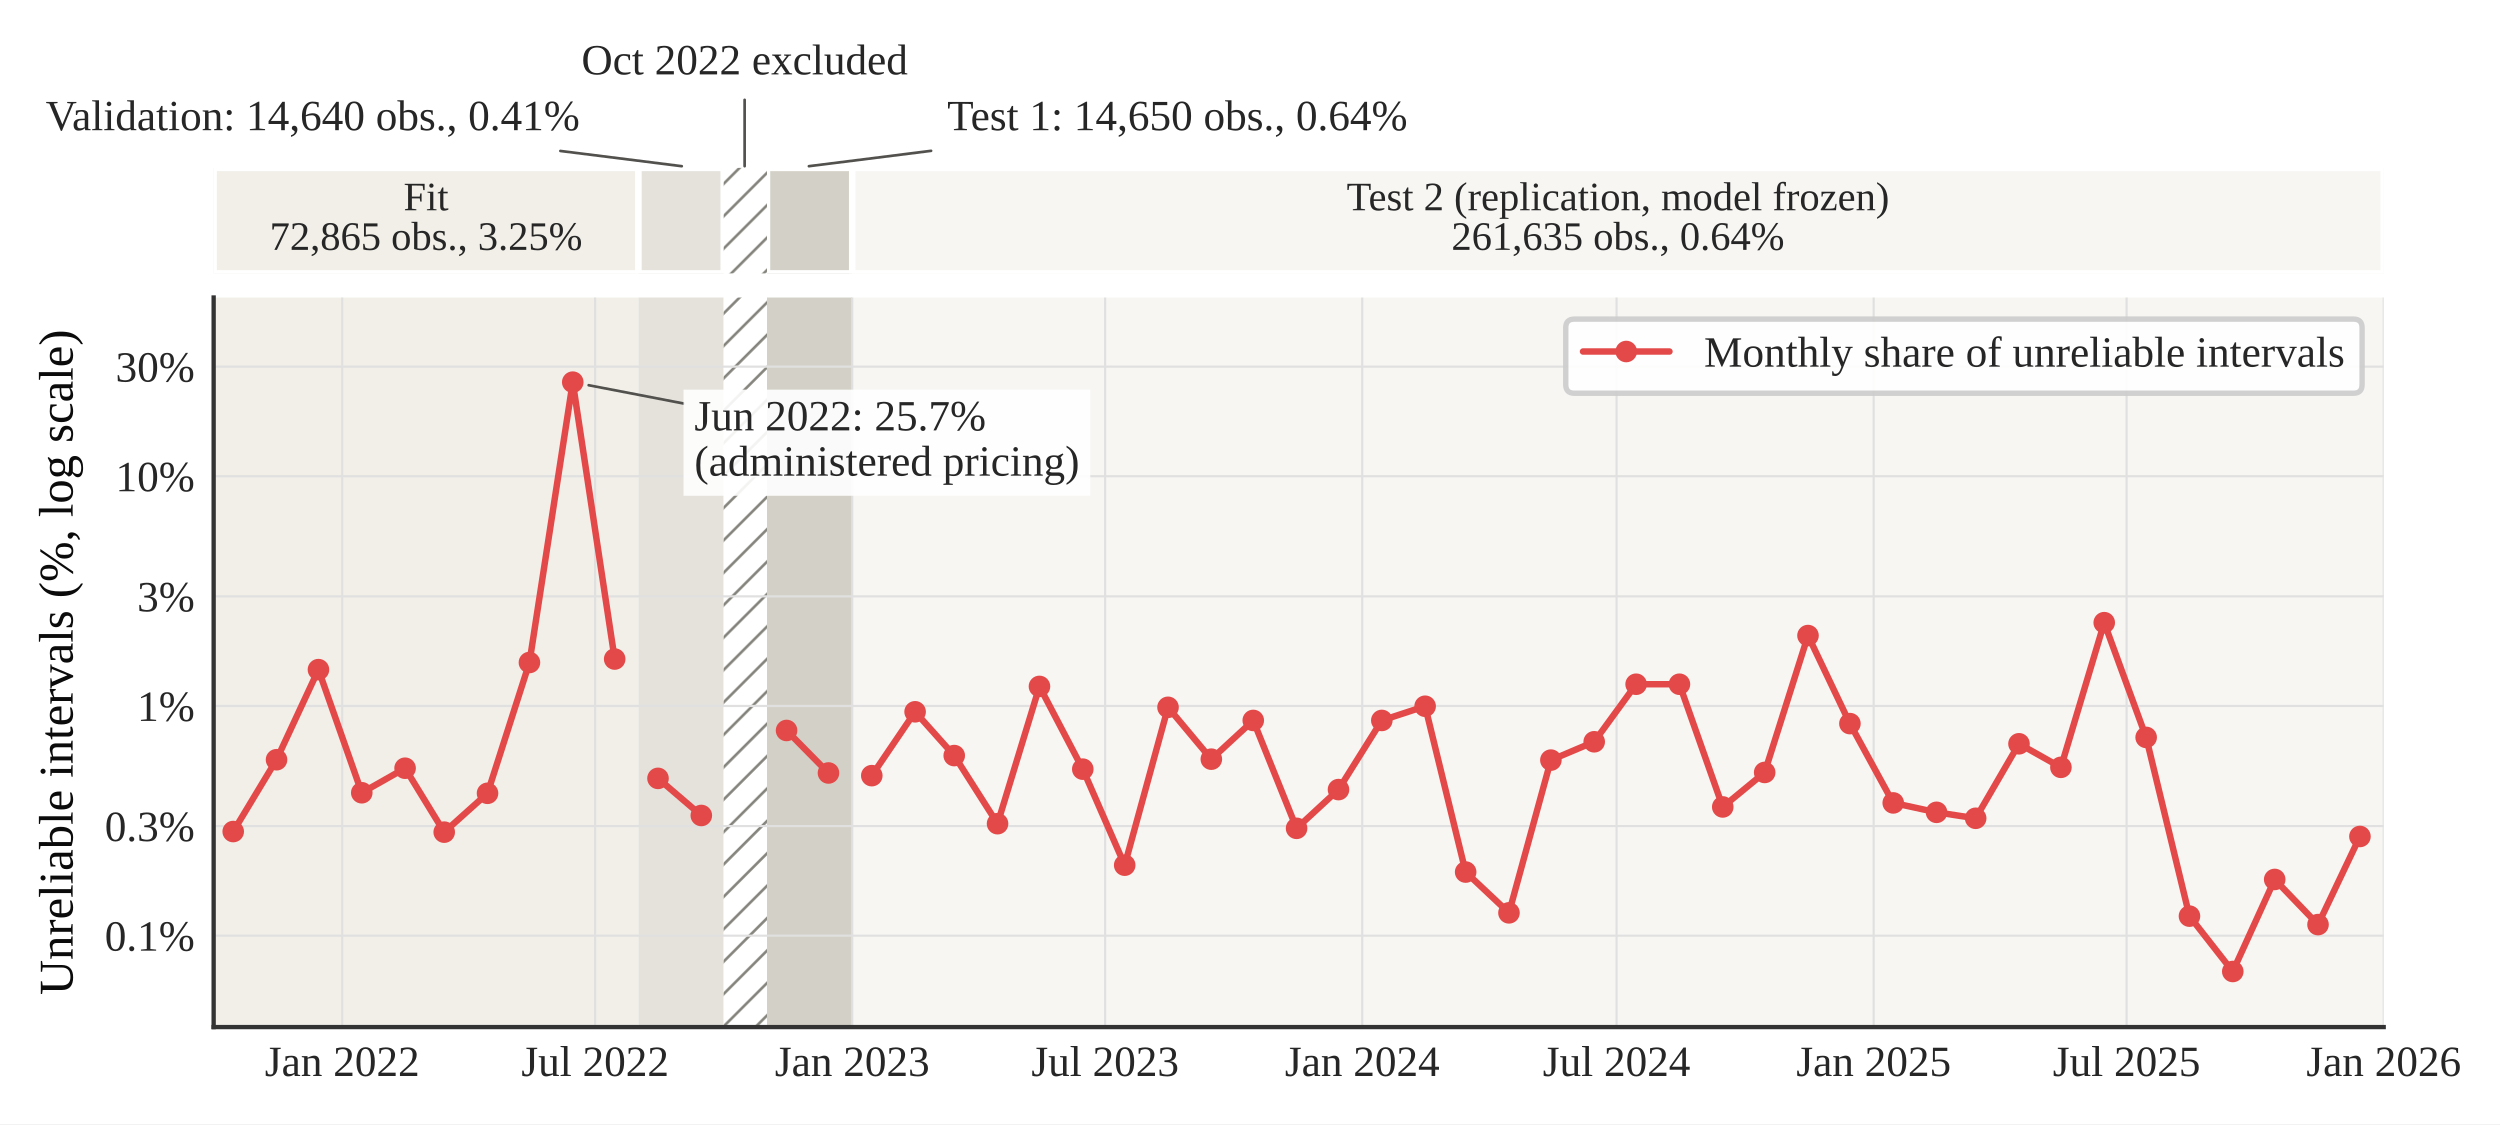
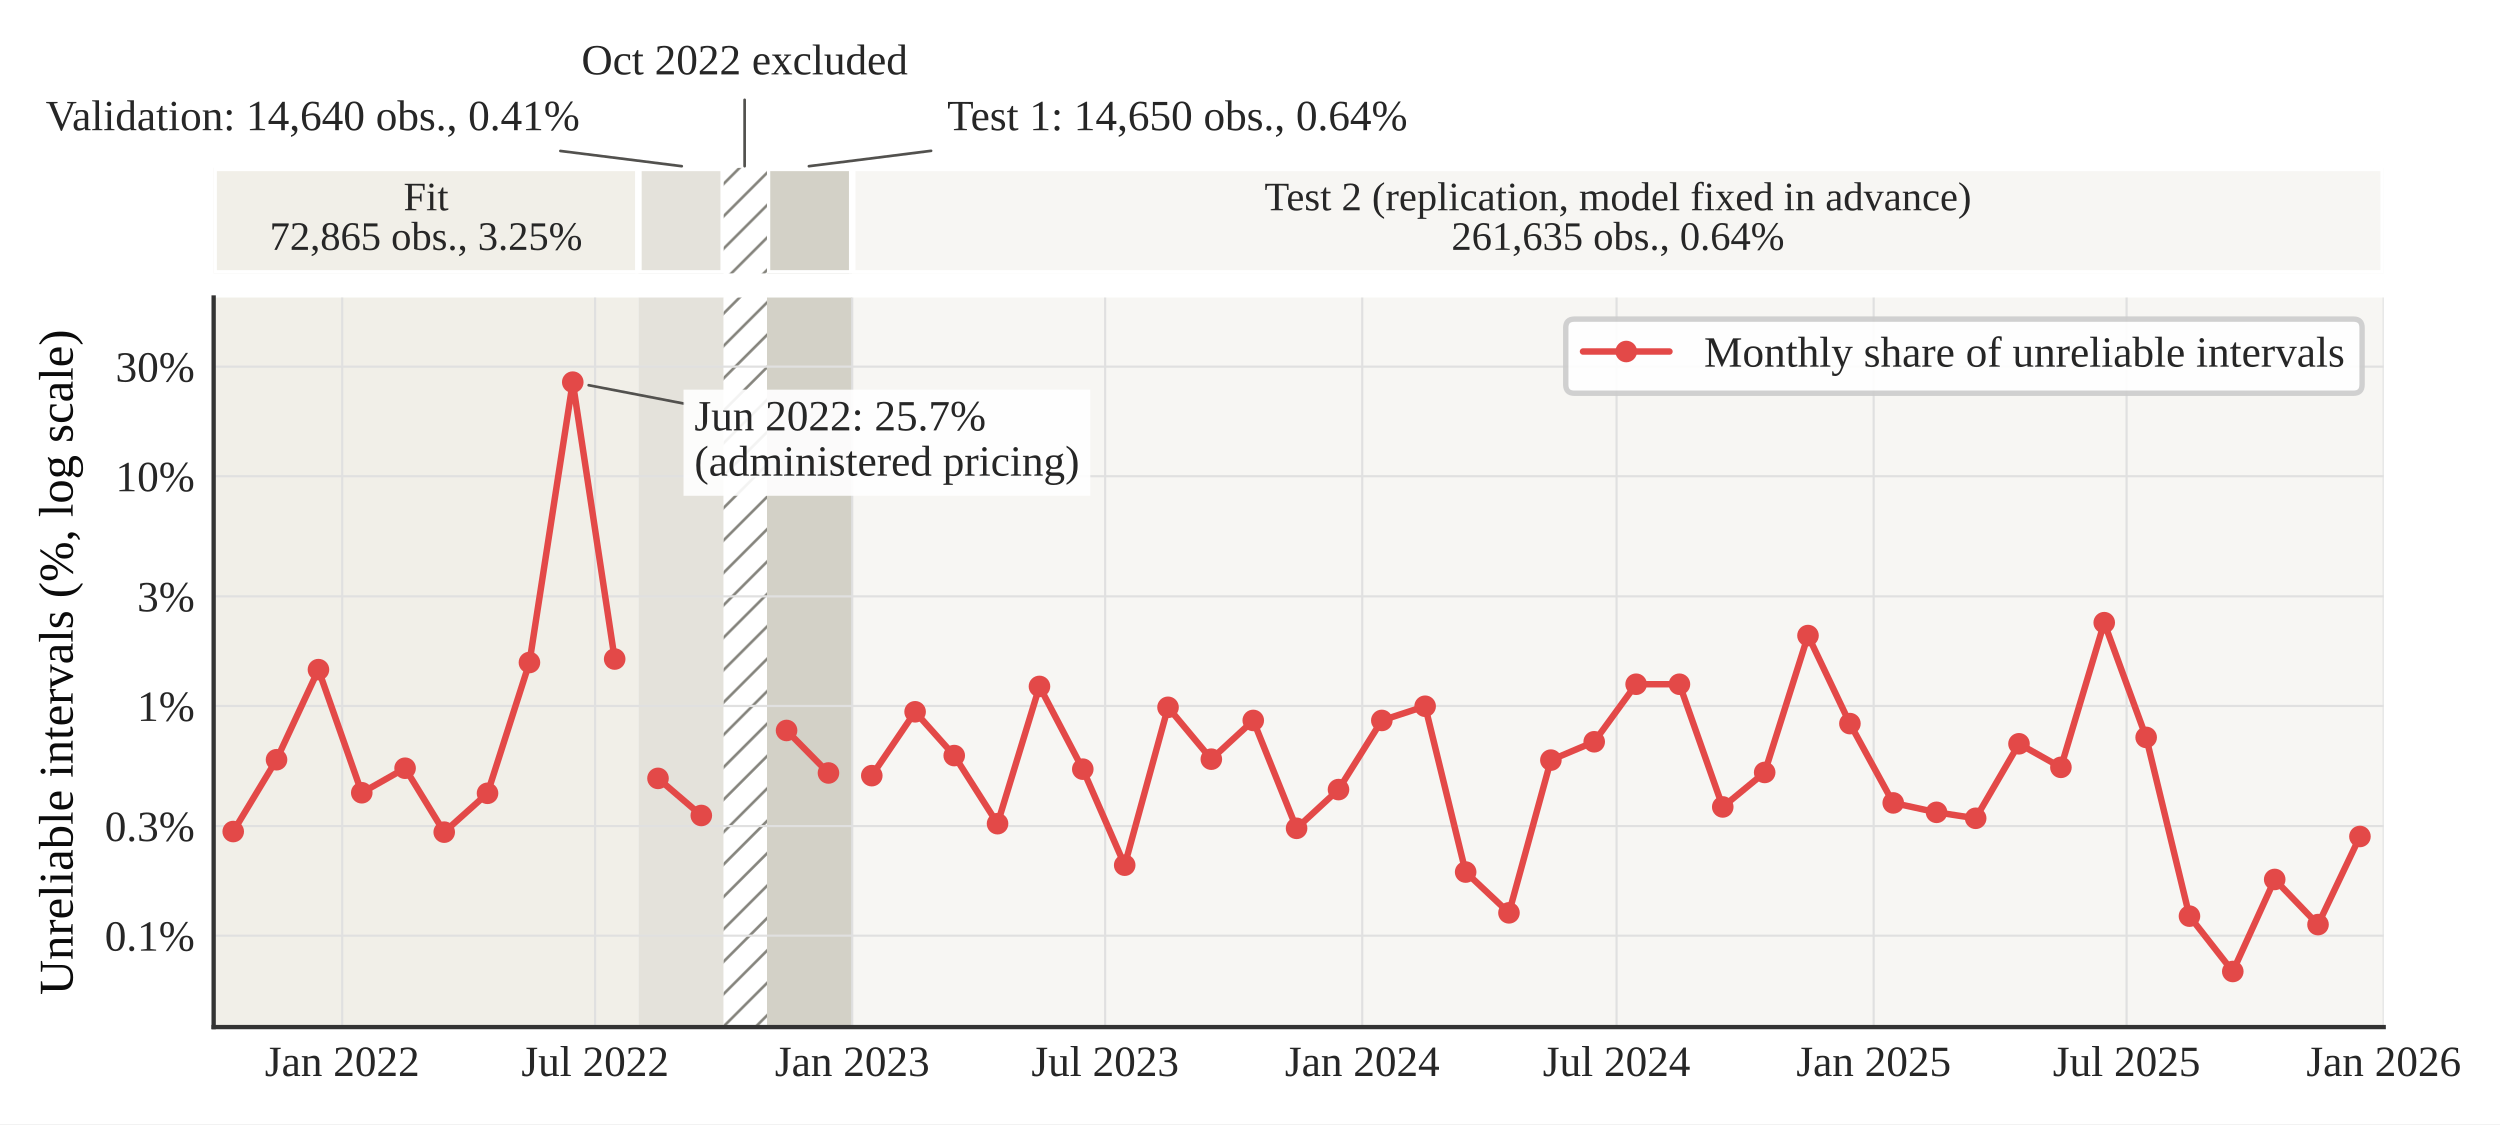
<svg xmlns="http://www.w3.org/2000/svg" xmlns:xlink="http://www.w3.org/1999/xlink" width="462.848pt" height="208.118pt" viewBox="0 0 462.848 208.118" version="1.1">
  <defs>
    <style type="text/css">*{stroke-linejoin: round; stroke-linecap: butt}</style>
  </defs>
  <g id="figure_1">
    <g id="patch_1">
      <path d="M 0 208.118  L 462.848 208.118  L 462.848 0  L 0 0  z " style="fill: #ffffff" />
    </g>
    <g id="axes_1">
      <g id="patch_2">
-         <path d="M 39.555 50.616  L 118.2 50.616  L 118.2 31.079  L 39.555 31.079  z " clip-path="url(#p0e9d8c6276)" style="fill: #f1efe8; stroke: #ffffff; stroke-width: 1.2; stroke-linejoin: miter" />
+         <path d="M 39.555 50.616  L 118.2 50.616  L 118.2 31.079  L 39.555 31.079  z " clip-path="url(#pa488cc7306)" style="fill: #f1efe8; stroke: #ffffff; stroke-width: 1.2; stroke-linejoin: miter" />
      </g>
      <g id="patch_3">
-         <path d="M 118.2 50.616  L 133.98 50.616  L 133.98 31.079  L 118.2 31.079  z " clip-path="url(#p0e9d8c6276)" style="fill: #e4e2db; stroke: #ffffff; stroke-width: 1.2; stroke-linejoin: miter" />
+         <path d="M 118.2 50.616  L 133.98 50.616  L 133.98 31.079  L 118.2 31.079  z " clip-path="url(#pa488cc7306)" style="fill: #e4e2db; stroke: #ffffff; stroke-width: 1.2; stroke-linejoin: miter" />
      </g>
      <g id="patch_4">
-         <path d="M 142 50.616  L 157.781 50.616  L 157.781 31.079  L 142 31.079  z " clip-path="url(#p0e9d8c6276)" style="fill: #d3d1c7; stroke: #ffffff; stroke-width: 1.2; stroke-linejoin: miter" />
+         <path d="M 142 50.616  L 157.781 50.616  L 157.781 31.079  L 142 31.079  z " clip-path="url(#pa488cc7306)" style="fill: #d3d1c7; stroke: #ffffff; stroke-width: 1.2; stroke-linejoin: miter" />
      </g>
      <g id="patch_5">
-         <path d="M 157.781 50.616  L 441.315 50.616  L 441.315 31.079  L 157.781 31.079  z " clip-path="url(#p0e9d8c6276)" style="fill: #f7f6f3; stroke: #ffffff; stroke-width: 1.2; stroke-linejoin: miter" />
+         <path d="M 157.781 50.616  L 441.315 50.616  L 441.315 31.079  L 157.781 31.079  z " clip-path="url(#pa488cc7306)" style="fill: #f7f6f3; stroke: #ffffff; stroke-width: 1.2; stroke-linejoin: miter" />
      </g>
      <g id="patch_6">
-         <path d="M 133.98 50.616  L 142 50.616  L 142 31.079  L 133.98 31.079  z " clip-path="url(#p0e9d8c6276)" style="fill: url(#h135c9d002a)" />
+         <path d="M 133.98 50.616  L 142 50.616  L 142 31.079  L 133.98 31.079  z " clip-path="url(#pa488cc7306)" style="fill: url(#hcbedcf2fbd)" />
      </g>
      <g id="text_1">
        <text style="font-size: 7.5px; font-family: 'Times New Roman', 'Liberation Serif', 'Nimbus Roman', 'DejaVu Serif', serif; fill: #262626" transform="translate(74.7085 38.93136)">Fit</text>
        <text style="font-size: 7.5px; font-family: 'Times New Roman', 'Liberation Serif', 'Nimbus Roman', 'DejaVu Serif', serif; fill: #262626" transform="translate(49.91924 46.26425)">72,865 obs., 3.25%</text>
      </g>
      <g id="text_2">
-         <text style="font-size: 7.5px; font-family: 'Times New Roman', 'Liberation Serif', 'Nimbus Roman', 'DejaVu Serif', serif; fill: #262626" transform="translate(249.3097 38.93136)">Test 2 (replication, model frozen)</text>
+         <text style="font-size: 7.5px; font-family: 'Times New Roman', 'Liberation Serif', 'Nimbus Roman', 'DejaVu Serif', serif; fill: #262626" transform="translate(234.1058 38.93136)">Test 2 (replication, model fixed in advance)</text>
        <text style="font-size: 7.5px; font-family: 'Times New Roman', 'Liberation Serif', 'Nimbus Roman', 'DejaVu Serif', serif; fill: #262626" transform="translate(268.7147 46.26425)">261,635 obs., 0.64%</text>
      </g>
      <g id="patch_7">
        <path d="M 103.748 27.947  Q 114.983 29.358 126.219 30.769  " style="fill: none; stroke: #52514e; stroke-width: 0.5; stroke-linecap: round" />
      </g>
      <g id="text_3">
        <text style="font-size: 8px; font-family: 'Times New Roman', 'Liberation Serif', 'Nimbus Roman', 'DejaVu Serif', serif; text-anchor: end; fill: #262626" x="107.334" y="24.111" transform="rotate(-0 107.3344 24.11088)">Validation: 14,640 obs., 0.41%</text>
      </g>
      <g id="patch_8">
        <path d="M 137.861 18.484  Q 137.861 24.626 137.861 30.769  " style="fill: none; stroke: #52514e; stroke-width: 0.5; stroke-linecap: round" />
      </g>
      <g id="text_4">
        <text style="font-size: 8px; font-family: 'Times New Roman', 'Liberation Serif', 'Nimbus Roman', 'DejaVu Serif', serif; text-anchor: middle; fill: #262626" x="137.861" y="13.774" transform="rotate(-0 137.8609 13.77364)">Oct 2022 excluded</text>
      </g>
      <g id="patch_9">
        <path d="M 172.379 27.924  Q 161.07 29.347 149.761 30.769  " style="fill: none; stroke: #52514e; stroke-width: 0.5; stroke-linecap: round" />
      </g>
      <g id="text_5">
        <text style="font-size: 8px; font-family: 'Times New Roman', 'Liberation Serif', 'Nimbus Roman', 'DejaVu Serif', serif; text-anchor: start; fill: #262626" x="175.372" y="24.111" transform="rotate(-0 175.3723 24.11088)">Test 1: 14,650 obs., 0.64%</text>
      </g>
    </g>
    <g id="axes_2">
      <g id="patch_10">
        <path d="M 39.555 190.152  L 441.315 190.152  L 441.315 55.079  L 39.555 55.079  z " style="fill: #ffffff" />
      </g>
      <g id="patch_11">
-         <path d="M 39.555 190.152  L 118.2 190.152  L 118.2 55.079  L 39.555 55.079  z " clip-path="url(#p5467b63928)" style="fill: #f1efe8" />
+         <path d="M 39.555 190.152  L 118.2 190.152  L 118.2 55.079  L 39.555 55.079  z " clip-path="url(#pe121ff6f99)" style="fill: #f1efe8" />
      </g>
      <g id="patch_12">
-         <path d="M 118.2 190.152  L 133.98 190.152  L 133.98 55.079  L 118.2 55.079  z " clip-path="url(#p5467b63928)" style="fill: #e4e2db" />
+         <path d="M 118.2 190.152  L 133.98 190.152  L 133.98 55.079  L 118.2 55.079  z " clip-path="url(#pe121ff6f99)" style="fill: #e4e2db" />
      </g>
      <g id="patch_13">
-         <path d="M 142 190.152  L 157.781 190.152  L 157.781 55.079  L 142 55.079  z " clip-path="url(#p5467b63928)" style="fill: #d3d1c7" />
+         <path d="M 142 190.152  L 157.781 190.152  L 157.781 55.079  L 142 55.079  z " clip-path="url(#pe121ff6f99)" style="fill: #d3d1c7" />
      </g>
      <g id="patch_14">
-         <path d="M 157.781 190.152  L 441.315 190.152  L 441.315 55.079  L 157.781 55.079  z " clip-path="url(#p5467b63928)" style="fill: #f7f6f3" />
+         <path d="M 157.781 190.152  L 441.315 190.152  L 441.315 55.079  L 157.781 55.079  z " clip-path="url(#pe121ff6f99)" style="fill: #f7f6f3" />
      </g>
      <g id="patch_15">
-         <path d="M 133.98 190.152  L 142 190.152  L 142 55.079  L 133.98 55.079  z " clip-path="url(#p5467b63928)" style="fill: url(#h135c9d002a)" />
+         <path d="M 133.98 190.152  L 142 190.152  L 142 55.079  L 133.98 55.079  z " clip-path="url(#pe121ff6f99)" style="fill: url(#hcbedcf2fbd)" />
      </g>
      <g id="matplotlib.axis_1">
        <g id="xtick_1">
          <g id="line2d_1">
-             <path d="M 63.355 190.152  L 63.355 55.079  " clip-path="url(#p5467b63928)" style="fill: none; stroke: #e0e0e0; stroke-width: 0.4; stroke-linecap: round" />
+             <path d="M 63.355 190.152  L 63.355 55.079  " clip-path="url(#pe121ff6f99)" style="fill: none; stroke: #e0e0e0; stroke-width: 0.4; stroke-linecap: round" />
          </g>
          <g id="line2d_2" />
          <g id="text_6">
            <text style="font-size: 8px; font-family: 'Times New Roman', 'Liberation Serif', 'Nimbus Roman', 'DejaVu Serif', serif; text-anchor: middle; fill: #262626" x="63.355" y="199.207" transform="rotate(-0 63.35549 199.207)">Jan 2022</text>
          </g>
        </g>
        <g id="xtick_2">
          <g id="line2d_3">
-             <path d="M 110.18 190.152  L 110.18 55.079  " clip-path="url(#p5467b63928)" style="fill: none; stroke: #e0e0e0; stroke-width: 0.4; stroke-linecap: round" />
+             <path d="M 110.18 190.152  L 110.18 55.079  " clip-path="url(#pe121ff6f99)" style="fill: none; stroke: #e0e0e0; stroke-width: 0.4; stroke-linecap: round" />
          </g>
          <g id="line2d_4" />
          <g id="text_7">
            <text style="font-size: 8px; font-family: 'Times New Roman', 'Liberation Serif', 'Nimbus Roman', 'DejaVu Serif', serif; text-anchor: middle; fill: #262626" x="110.18" y="199.207" transform="rotate(-0 110.1801 199.207)">Jul 2022</text>
          </g>
        </g>
        <g id="xtick_3">
          <g id="line2d_5">
-             <path d="M 157.781 190.152  L 157.781 55.079  " clip-path="url(#p5467b63928)" style="fill: none; stroke: #e0e0e0; stroke-width: 0.4; stroke-linecap: round" />
+             <path d="M 157.781 190.152  L 157.781 55.079  " clip-path="url(#pe121ff6f99)" style="fill: none; stroke: #e0e0e0; stroke-width: 0.4; stroke-linecap: round" />
          </g>
          <g id="line2d_6" />
          <g id="text_8">
            <text style="font-size: 8px; font-family: 'Times New Roman', 'Liberation Serif', 'Nimbus Roman', 'DejaVu Serif', serif; text-anchor: middle; fill: #262626" x="157.781" y="199.207" transform="rotate(-0 157.7807 199.207)">Jan 2023</text>
          </g>
        </g>
        <g id="xtick_4">
          <g id="line2d_7">
-             <path d="M 204.605 190.152  L 204.605 55.079  " clip-path="url(#p5467b63928)" style="fill: none; stroke: #e0e0e0; stroke-width: 0.4; stroke-linecap: round" />
+             <path d="M 204.605 190.152  L 204.605 55.079  " clip-path="url(#pe121ff6f99)" style="fill: none; stroke: #e0e0e0; stroke-width: 0.4; stroke-linecap: round" />
          </g>
          <g id="line2d_8" />
          <g id="text_9">
            <text style="font-size: 8px; font-family: 'Times New Roman', 'Liberation Serif', 'Nimbus Roman', 'DejaVu Serif', serif; text-anchor: middle; fill: #262626" x="204.605" y="199.207" transform="rotate(-0 204.6053 199.207)">Jul 2023</text>
          </g>
        </g>
        <g id="xtick_5">
          <g id="line2d_9">
-             <path d="M 252.206 190.152  L 252.206 55.079  " clip-path="url(#p5467b63928)" style="fill: none; stroke: #e0e0e0; stroke-width: 0.4; stroke-linecap: round" />
+             <path d="M 252.206 190.152  L 252.206 55.079  " clip-path="url(#pe121ff6f99)" style="fill: none; stroke: #e0e0e0; stroke-width: 0.4; stroke-linecap: round" />
          </g>
          <g id="line2d_10" />
          <g id="text_10">
            <text style="font-size: 8px; font-family: 'Times New Roman', 'Liberation Serif', 'Nimbus Roman', 'DejaVu Serif', serif; text-anchor: middle; fill: #262626" x="252.206" y="199.207" transform="rotate(-0 252.206 199.207)">Jan 2024</text>
          </g>
        </g>
        <g id="xtick_6">
          <g id="line2d_11">
-             <path d="M 299.289 190.152  L 299.289 55.079  " clip-path="url(#p5467b63928)" style="fill: none; stroke: #e0e0e0; stroke-width: 0.4; stroke-linecap: round" />
+             <path d="M 299.289 190.152  L 299.289 55.079  " clip-path="url(#pe121ff6f99)" style="fill: none; stroke: #e0e0e0; stroke-width: 0.4; stroke-linecap: round" />
          </g>
          <g id="line2d_12" />
          <g id="text_11">
            <text style="font-size: 8px; font-family: 'Times New Roman', 'Liberation Serif', 'Nimbus Roman', 'DejaVu Serif', serif; text-anchor: middle; fill: #262626" x="299.289" y="199.207" transform="rotate(-0 299.2892 199.207)">Jul 2024</text>
          </g>
        </g>
        <g id="xtick_7">
          <g id="line2d_13">
-             <path d="M 346.89 190.152  L 346.89 55.079  " clip-path="url(#p5467b63928)" style="fill: none; stroke: #e0e0e0; stroke-width: 0.4; stroke-linecap: round" />
+             <path d="M 346.89 190.152  L 346.89 55.079  " clip-path="url(#pe121ff6f99)" style="fill: none; stroke: #e0e0e0; stroke-width: 0.4; stroke-linecap: round" />
          </g>
          <g id="line2d_14" />
          <g id="text_12">
            <text style="font-size: 8px; font-family: 'Times New Roman', 'Liberation Serif', 'Nimbus Roman', 'DejaVu Serif', serif; text-anchor: middle; fill: #262626" x="346.89" y="199.207" transform="rotate(-0 346.8899 199.207)">Jan 2025</text>
          </g>
        </g>
        <g id="xtick_8">
          <g id="line2d_15">
-             <path d="M 393.714 190.152  L 393.714 55.079  " clip-path="url(#p5467b63928)" style="fill: none; stroke: #e0e0e0; stroke-width: 0.4; stroke-linecap: round" />
+             <path d="M 393.714 190.152  L 393.714 55.079  " clip-path="url(#pe121ff6f99)" style="fill: none; stroke: #e0e0e0; stroke-width: 0.4; stroke-linecap: round" />
          </g>
          <g id="line2d_16" />
          <g id="text_13">
            <text style="font-size: 8px; font-family: 'Times New Roman', 'Liberation Serif', 'Nimbus Roman', 'DejaVu Serif', serif; text-anchor: middle; fill: #262626" x="393.714" y="199.207" transform="rotate(-0 393.7145 199.207)">Jul 2025</text>
          </g>
        </g>
        <g id="xtick_9">
          <g id="line2d_17">
-             <path d="M 441.315 190.152  L 441.315 55.079  " clip-path="url(#p5467b63928)" style="fill: none; stroke: #e0e0e0; stroke-width: 0.4; stroke-linecap: round" />
+             <path d="M 441.315 190.152  L 441.315 55.079  " clip-path="url(#pe121ff6f99)" style="fill: none; stroke: #e0e0e0; stroke-width: 0.4; stroke-linecap: round" />
          </g>
          <g id="line2d_18" />
          <g id="text_14">
            <text style="font-size: 8px; font-family: 'Times New Roman', 'Liberation Serif', 'Nimbus Roman', 'DejaVu Serif', serif; text-anchor: middle; fill: #262626" x="441.315" y="199.207" transform="rotate(-0 441.3152 199.207)">Jan 2026</text>
          </g>
        </g>
      </g>
      <g id="matplotlib.axis_2">
        <g id="ytick_1">
          <g id="line2d_19">
-             <path d="M 39.555 173.228  L 441.315 173.228  " clip-path="url(#p5467b63928)" style="fill: none; stroke: #e0e0e0; stroke-width: 0.4; stroke-linecap: round" />
+             <path d="M 39.555 173.228  L 441.315 173.228  " clip-path="url(#pe121ff6f99)" style="fill: none; stroke: #e0e0e0; stroke-width: 0.4; stroke-linecap: round" />
          </g>
          <g id="line2d_20" />
          <g id="text_15">
            <text style="font-size: 8px; font-family: 'Times New Roman', 'Liberation Serif', 'Nimbus Roman', 'DejaVu Serif', serif; text-anchor: end; fill: #262626" x="36.055" y="176.006" transform="rotate(-0 36.05516 176.0058)">0.1%</text>
          </g>
        </g>
        <g id="ytick_2">
          <g id="line2d_21">
-             <path d="M 39.555 152.937  L 441.315 152.937  " clip-path="url(#p5467b63928)" style="fill: none; stroke: #e0e0e0; stroke-width: 0.4; stroke-linecap: round" />
+             <path d="M 39.555 152.937  L 441.315 152.937  " clip-path="url(#pe121ff6f99)" style="fill: none; stroke: #e0e0e0; stroke-width: 0.4; stroke-linecap: round" />
          </g>
          <g id="line2d_22" />
          <g id="text_16">
            <text style="font-size: 8px; font-family: 'Times New Roman', 'Liberation Serif', 'Nimbus Roman', 'DejaVu Serif', serif; text-anchor: end; fill: #262626" x="36.055" y="155.715" transform="rotate(-0 36.05516 155.7148)">0.3%</text>
          </g>
        </g>
        <g id="ytick_3">
          <g id="line2d_23">
-             <path d="M 39.555 130.7  L 441.315 130.7  " clip-path="url(#p5467b63928)" style="fill: none; stroke: #e0e0e0; stroke-width: 0.4; stroke-linecap: round" />
+             <path d="M 39.555 130.7  L 441.315 130.7  " clip-path="url(#pe121ff6f99)" style="fill: none; stroke: #e0e0e0; stroke-width: 0.4; stroke-linecap: round" />
          </g>
          <g id="line2d_24" />
          <g id="text_17">
            <text style="font-size: 8px; font-family: 'Times New Roman', 'Liberation Serif', 'Nimbus Roman', 'DejaVu Serif', serif; text-anchor: end; fill: #262626" x="36.055" y="133.478" transform="rotate(-0 36.05516 133.4777)">1%</text>
          </g>
        </g>
        <g id="ytick_4">
          <g id="line2d_25">
-             <path d="M 39.555 110.409  L 441.315 110.409  " clip-path="url(#p5467b63928)" style="fill: none; stroke: #e0e0e0; stroke-width: 0.4; stroke-linecap: round" />
+             <path d="M 39.555 110.409  L 441.315 110.409  " clip-path="url(#pe121ff6f99)" style="fill: none; stroke: #e0e0e0; stroke-width: 0.4; stroke-linecap: round" />
          </g>
          <g id="line2d_26" />
          <g id="text_18">
            <text style="font-size: 8px; font-family: 'Times New Roman', 'Liberation Serif', 'Nimbus Roman', 'DejaVu Serif', serif; text-anchor: end; fill: #262626" x="36.055" y="113.187" transform="rotate(-0 36.05516 113.1866)">3%</text>
          </g>
        </g>
        <g id="ytick_5">
          <g id="line2d_27">
-             <path d="M 39.555 88.172  L 441.315 88.172  " clip-path="url(#p5467b63928)" style="fill: none; stroke: #e0e0e0; stroke-width: 0.4; stroke-linecap: round" />
+             <path d="M 39.555 88.172  L 441.315 88.172  " clip-path="url(#pe121ff6f99)" style="fill: none; stroke: #e0e0e0; stroke-width: 0.4; stroke-linecap: round" />
          </g>
          <g id="line2d_28" />
          <g id="text_19">
            <text style="font-size: 8px; font-family: 'Times New Roman', 'Liberation Serif', 'Nimbus Roman', 'DejaVu Serif', serif; text-anchor: end; fill: #262626" x="36.055" y="90.95" transform="rotate(-0 36.05516 90.94952)">10%</text>
          </g>
        </g>
        <g id="ytick_6">
          <g id="line2d_29">
-             <path d="M 39.555 67.881  L 441.315 67.881  " clip-path="url(#p5467b63928)" style="fill: none; stroke: #e0e0e0; stroke-width: 0.4; stroke-linecap: round" />
+             <path d="M 39.555 67.881  L 441.315 67.881  " clip-path="url(#pe121ff6f99)" style="fill: none; stroke: #e0e0e0; stroke-width: 0.4; stroke-linecap: round" />
          </g>
          <g id="line2d_30" />
          <g id="text_20">
            <text style="font-size: 8px; font-family: 'Times New Roman', 'Liberation Serif', 'Nimbus Roman', 'DejaVu Serif', serif; text-anchor: end; fill: #262626" x="36.055" y="70.658" transform="rotate(-0 36.05516 70.65842)">30%</text>
          </g>
        </g>
        <g id="text_21">
          <text style="font-size: 9px; font-family: 'Times New Roman', 'Liberation Serif', 'Nimbus Roman', 'DejaVu Serif', serif; text-anchor: middle; fill: #0b0b0b" x="13.449" y="122.615" transform="rotate(-90 13.44937 122.6153)">Unreliable intervals (%, log scale)</text>
        </g>
      </g>
      <g id="patch_16">
        <path d="M 39.555 190.152  L 39.555 55.079  " style="fill: none; stroke: #333333; stroke-width: 0.8; stroke-linejoin: miter; stroke-linecap: square" />
      </g>
      <g id="patch_17">
        <path d="M 39.555 190.152  L 441.315 190.152  " style="fill: none; stroke: #333333; stroke-width: 0.8; stroke-linejoin: miter; stroke-linecap: square" />
      </g>
      <g id="line2d_31">
-         <path d="M 43.177 153.951  L 51.197 140.655  L 58.958 123.976  L 66.977 146.77  L 74.997 142.228  L 82.241 154.063  L 90.26 146.87  L 98.021 122.657  L 106.041 70.752  L 113.802 122.013  " clip-path="url(#p5467b63928)" style="fill: none; stroke: #e34948; stroke-width: 1.2; stroke-linecap: round" />
+         <path d="M 43.177 153.951  L 51.197 140.655  L 58.958 123.976  L 66.977 146.77  L 74.997 142.228  L 82.241 154.063  L 90.26 146.87  L 98.021 122.657  L 106.041 70.752  L 113.802 122.013  " clip-path="url(#pe121ff6f99)" style="fill: none; stroke: #e34948; stroke-width: 1.2; stroke-linecap: round" />
        <defs>
-           <path id="mec5a7a943a" d="M 0 1.5  C 0.398 1.5 0.779 1.342 1.061 1.061  C 1.342 0.779 1.5 0.398 1.5 0  C 1.5 -0.398 1.342 -0.779 1.061 -1.061  C 0.779 -1.342 0.398 -1.5 0 -1.5  C -0.398 -1.5 -0.779 -1.342 -1.061 -1.061  C -1.342 -0.779 -1.5 -0.398 -1.5 0  C -1.5 0.398 -1.342 0.779 -1.061 1.061  C -0.779 1.342 -0.398 1.5 0 1.5  z " style="stroke: #e34948" />
+           <path id="mbe5be884aa" d="M 0 1.5  C 0.398 1.5 0.779 1.342 1.061 1.061  C 1.342 0.779 1.5 0.398 1.5 0  C 1.5 -0.398 1.342 -0.779 1.061 -1.061  C 0.779 -1.342 0.398 -1.5 0 -1.5  C -0.398 -1.5 -0.779 -1.342 -1.061 -1.061  C -1.342 -0.779 -1.5 -0.398 -1.5 0  C -1.5 0.398 -1.342 0.779 -1.061 1.061  C -0.779 1.342 -0.398 1.5 0 1.5  z " style="stroke: #e34948" />
        </defs>
-         <g clip-path="url(#p5467b63928)">
-           <use xlink:href="#mec5a7a943a" x="43.177" y="153.951" style="fill: #e34948; stroke: #e34948" />
-           <use xlink:href="#mec5a7a943a" x="51.197" y="140.655" style="fill: #e34948; stroke: #e34948" />
-           <use xlink:href="#mec5a7a943a" x="58.958" y="123.976" style="fill: #e34948; stroke: #e34948" />
-           <use xlink:href="#mec5a7a943a" x="66.977" y="146.77" style="fill: #e34948; stroke: #e34948" />
-           <use xlink:href="#mec5a7a943a" x="74.997" y="142.228" style="fill: #e34948; stroke: #e34948" />
-           <use xlink:href="#mec5a7a943a" x="82.241" y="154.063" style="fill: #e34948; stroke: #e34948" />
-           <use xlink:href="#mec5a7a943a" x="90.26" y="146.87" style="fill: #e34948; stroke: #e34948" />
-           <use xlink:href="#mec5a7a943a" x="98.021" y="122.657" style="fill: #e34948; stroke: #e34948" />
-           <use xlink:href="#mec5a7a943a" x="106.041" y="70.752" style="fill: #e34948; stroke: #e34948" />
-           <use xlink:href="#mec5a7a943a" x="113.802" y="122.013" style="fill: #e34948; stroke: #e34948" />
+         <g clip-path="url(#pe121ff6f99)">
+           <use xlink:href="#mbe5be884aa" x="43.177" y="153.951" style="fill: #e34948; stroke: #e34948" />
+           <use xlink:href="#mbe5be884aa" x="51.197" y="140.655" style="fill: #e34948; stroke: #e34948" />
+           <use xlink:href="#mbe5be884aa" x="58.958" y="123.976" style="fill: #e34948; stroke: #e34948" />
+           <use xlink:href="#mbe5be884aa" x="66.977" y="146.77" style="fill: #e34948; stroke: #e34948" />
+           <use xlink:href="#mbe5be884aa" x="74.997" y="142.228" style="fill: #e34948; stroke: #e34948" />
+           <use xlink:href="#mbe5be884aa" x="82.241" y="154.063" style="fill: #e34948; stroke: #e34948" />
+           <use xlink:href="#mbe5be884aa" x="90.26" y="146.87" style="fill: #e34948; stroke: #e34948" />
+           <use xlink:href="#mbe5be884aa" x="98.021" y="122.657" style="fill: #e34948; stroke: #e34948" />
+           <use xlink:href="#mbe5be884aa" x="106.041" y="70.752" style="fill: #e34948; stroke: #e34948" />
+           <use xlink:href="#mbe5be884aa" x="113.802" y="122.013" style="fill: #e34948; stroke: #e34948" />
        </g>
      </g>
      <g id="line2d_32">
-         <path d="M 121.822 144.108  L 129.841 150.978  " clip-path="url(#p5467b63928)" style="fill: none; stroke: #e34948; stroke-width: 1.2; stroke-linecap: round" />
-         <g clip-path="url(#p5467b63928)">
-           <use xlink:href="#mec5a7a943a" x="121.822" y="144.108" style="fill: #e34948; stroke: #e34948" />
-           <use xlink:href="#mec5a7a943a" x="129.841" y="150.978" style="fill: #e34948; stroke: #e34948" />
+         <path d="M 121.822 144.108  L 129.841 150.978  " clip-path="url(#pe121ff6f99)" style="fill: none; stroke: #e34948; stroke-width: 1.2; stroke-linecap: round" />
+         <g clip-path="url(#pe121ff6f99)">
+           <use xlink:href="#mbe5be884aa" x="121.822" y="144.108" style="fill: #e34948; stroke: #e34948" />
+           <use xlink:href="#mbe5be884aa" x="129.841" y="150.978" style="fill: #e34948; stroke: #e34948" />
        </g>
      </g>
      <g id="line2d_33">
-         <path d="M 145.622 135.239  L 153.383 143.109  " clip-path="url(#p5467b63928)" style="fill: none; stroke: #e34948; stroke-width: 1.2; stroke-linecap: round" />
-         <g clip-path="url(#p5467b63928)">
-           <use xlink:href="#mec5a7a943a" x="145.622" y="135.239" style="fill: #e34948; stroke: #e34948" />
-           <use xlink:href="#mec5a7a943a" x="153.383" y="143.109" style="fill: #e34948; stroke: #e34948" />
+         <path d="M 145.622 135.239  L 153.383 143.109  " clip-path="url(#pe121ff6f99)" style="fill: none; stroke: #e34948; stroke-width: 1.2; stroke-linecap: round" />
+         <g clip-path="url(#pe121ff6f99)">
+           <use xlink:href="#mbe5be884aa" x="145.622" y="135.239" style="fill: #e34948; stroke: #e34948" />
+           <use xlink:href="#mbe5be884aa" x="153.383" y="143.109" style="fill: #e34948; stroke: #e34948" />
        </g>
      </g>
      <g id="line2d_34">
-         <path d="M 161.403 143.602  L 169.422 131.782  L 176.666 139.887  L 184.685 152.495  L 192.446 127.085  L 200.466 142.401  L 208.227 160.178  L 216.247 130.951  L 224.266 140.552  L 232.027 133.382  L 240.047 153.355  L 247.808 146.184  L 255.828 133.382  L 263.847 130.754  L 271.35 161.452  L 279.369 169.004  L 287.13 140.727  L 295.15 137.332  L 302.911 126.679  L 310.931 126.679  L 318.95 149.397  L 326.711 143.01  L 334.731 117.667  L 342.492 133.968  L 350.512 148.65  L 358.531 150.393  L 365.775 151.497  L 373.795 137.705  L 381.556 142.063  L 389.575 115.281  L 397.336 136.52  L 405.356 169.613  L 413.376 179.86  L 421.137 162.821  L 429.156 171.179  L 436.917 154.865  " clip-path="url(#p5467b63928)" style="fill: none; stroke: #e34948; stroke-width: 1.2; stroke-linecap: round" />
-         <g clip-path="url(#p5467b63928)">
-           <use xlink:href="#mec5a7a943a" x="161.403" y="143.602" style="fill: #e34948; stroke: #e34948" />
-           <use xlink:href="#mec5a7a943a" x="169.422" y="131.782" style="fill: #e34948; stroke: #e34948" />
-           <use xlink:href="#mec5a7a943a" x="176.666" y="139.887" style="fill: #e34948; stroke: #e34948" />
-           <use xlink:href="#mec5a7a943a" x="184.685" y="152.495" style="fill: #e34948; stroke: #e34948" />
-           <use xlink:href="#mec5a7a943a" x="192.446" y="127.085" style="fill: #e34948; stroke: #e34948" />
-           <use xlink:href="#mec5a7a943a" x="200.466" y="142.401" style="fill: #e34948; stroke: #e34948" />
-           <use xlink:href="#mec5a7a943a" x="208.227" y="160.178" style="fill: #e34948; stroke: #e34948" />
-           <use xlink:href="#mec5a7a943a" x="216.247" y="130.951" style="fill: #e34948; stroke: #e34948" />
-           <use xlink:href="#mec5a7a943a" x="224.266" y="140.552" style="fill: #e34948; stroke: #e34948" />
-           <use xlink:href="#mec5a7a943a" x="232.027" y="133.382" style="fill: #e34948; stroke: #e34948" />
-           <use xlink:href="#mec5a7a943a" x="240.047" y="153.355" style="fill: #e34948; stroke: #e34948" />
-           <use xlink:href="#mec5a7a943a" x="247.808" y="146.184" style="fill: #e34948; stroke: #e34948" />
-           <use xlink:href="#mec5a7a943a" x="255.828" y="133.382" style="fill: #e34948; stroke: #e34948" />
-           <use xlink:href="#mec5a7a943a" x="263.847" y="130.754" style="fill: #e34948; stroke: #e34948" />
-           <use xlink:href="#mec5a7a943a" x="271.35" y="161.452" style="fill: #e34948; stroke: #e34948" />
-           <use xlink:href="#mec5a7a943a" x="279.369" y="169.004" style="fill: #e34948; stroke: #e34948" />
-           <use xlink:href="#mec5a7a943a" x="287.13" y="140.727" style="fill: #e34948; stroke: #e34948" />
-           <use xlink:href="#mec5a7a943a" x="295.15" y="137.332" style="fill: #e34948; stroke: #e34948" />
-           <use xlink:href="#mec5a7a943a" x="302.911" y="126.679" style="fill: #e34948; stroke: #e34948" />
-           <use xlink:href="#mec5a7a943a" x="310.931" y="126.679" style="fill: #e34948; stroke: #e34948" />
-           <use xlink:href="#mec5a7a943a" x="318.95" y="149.397" style="fill: #e34948; stroke: #e34948" />
-           <use xlink:href="#mec5a7a943a" x="326.711" y="143.01" style="fill: #e34948; stroke: #e34948" />
-           <use xlink:href="#mec5a7a943a" x="334.731" y="117.667" style="fill: #e34948; stroke: #e34948" />
-           <use xlink:href="#mec5a7a943a" x="342.492" y="133.968" style="fill: #e34948; stroke: #e34948" />
-           <use xlink:href="#mec5a7a943a" x="350.512" y="148.65" style="fill: #e34948; stroke: #e34948" />
-           <use xlink:href="#mec5a7a943a" x="358.531" y="150.393" style="fill: #e34948; stroke: #e34948" />
-           <use xlink:href="#mec5a7a943a" x="365.775" y="151.497" style="fill: #e34948; stroke: #e34948" />
-           <use xlink:href="#mec5a7a943a" x="373.795" y="137.705" style="fill: #e34948; stroke: #e34948" />
-           <use xlink:href="#mec5a7a943a" x="381.556" y="142.063" style="fill: #e34948; stroke: #e34948" />
-           <use xlink:href="#mec5a7a943a" x="389.575" y="115.281" style="fill: #e34948; stroke: #e34948" />
-           <use xlink:href="#mec5a7a943a" x="397.336" y="136.52" style="fill: #e34948; stroke: #e34948" />
-           <use xlink:href="#mec5a7a943a" x="405.356" y="169.613" style="fill: #e34948; stroke: #e34948" />
-           <use xlink:href="#mec5a7a943a" x="413.376" y="179.86" style="fill: #e34948; stroke: #e34948" />
-           <use xlink:href="#mec5a7a943a" x="421.137" y="162.821" style="fill: #e34948; stroke: #e34948" />
-           <use xlink:href="#mec5a7a943a" x="429.156" y="171.179" style="fill: #e34948; stroke: #e34948" />
-           <use xlink:href="#mec5a7a943a" x="436.917" y="154.865" style="fill: #e34948; stroke: #e34948" />
+         <path d="M 161.403 143.602  L 169.422 131.782  L 176.666 139.887  L 184.685 152.495  L 192.446 127.085  L 200.466 142.401  L 208.227 160.178  L 216.247 130.951  L 224.266 140.552  L 232.027 133.382  L 240.047 153.355  L 247.808 146.184  L 255.828 133.382  L 263.847 130.754  L 271.35 161.452  L 279.369 169.004  L 287.13 140.727  L 295.15 137.332  L 302.911 126.679  L 310.931 126.679  L 318.95 149.397  L 326.711 143.01  L 334.731 117.667  L 342.492 133.968  L 350.512 148.65  L 358.531 150.393  L 365.775 151.497  L 373.795 137.705  L 381.556 142.063  L 389.575 115.281  L 397.336 136.52  L 405.356 169.613  L 413.376 179.86  L 421.137 162.821  L 429.156 171.179  L 436.917 154.865  " clip-path="url(#pe121ff6f99)" style="fill: none; stroke: #e34948; stroke-width: 1.2; stroke-linecap: round" />
+         <g clip-path="url(#pe121ff6f99)">
+           <use xlink:href="#mbe5be884aa" x="161.403" y="143.602" style="fill: #e34948; stroke: #e34948" />
+           <use xlink:href="#mbe5be884aa" x="169.422" y="131.782" style="fill: #e34948; stroke: #e34948" />
+           <use xlink:href="#mbe5be884aa" x="176.666" y="139.887" style="fill: #e34948; stroke: #e34948" />
+           <use xlink:href="#mbe5be884aa" x="184.685" y="152.495" style="fill: #e34948; stroke: #e34948" />
+           <use xlink:href="#mbe5be884aa" x="192.446" y="127.085" style="fill: #e34948; stroke: #e34948" />
+           <use xlink:href="#mbe5be884aa" x="200.466" y="142.401" style="fill: #e34948; stroke: #e34948" />
+           <use xlink:href="#mbe5be884aa" x="208.227" y="160.178" style="fill: #e34948; stroke: #e34948" />
+           <use xlink:href="#mbe5be884aa" x="216.247" y="130.951" style="fill: #e34948; stroke: #e34948" />
+           <use xlink:href="#mbe5be884aa" x="224.266" y="140.552" style="fill: #e34948; stroke: #e34948" />
+           <use xlink:href="#mbe5be884aa" x="232.027" y="133.382" style="fill: #e34948; stroke: #e34948" />
+           <use xlink:href="#mbe5be884aa" x="240.047" y="153.355" style="fill: #e34948; stroke: #e34948" />
+           <use xlink:href="#mbe5be884aa" x="247.808" y="146.184" style="fill: #e34948; stroke: #e34948" />
+           <use xlink:href="#mbe5be884aa" x="255.828" y="133.382" style="fill: #e34948; stroke: #e34948" />
+           <use xlink:href="#mbe5be884aa" x="263.847" y="130.754" style="fill: #e34948; stroke: #e34948" />
+           <use xlink:href="#mbe5be884aa" x="271.35" y="161.452" style="fill: #e34948; stroke: #e34948" />
+           <use xlink:href="#mbe5be884aa" x="279.369" y="169.004" style="fill: #e34948; stroke: #e34948" />
+           <use xlink:href="#mbe5be884aa" x="287.13" y="140.727" style="fill: #e34948; stroke: #e34948" />
+           <use xlink:href="#mbe5be884aa" x="295.15" y="137.332" style="fill: #e34948; stroke: #e34948" />
+           <use xlink:href="#mbe5be884aa" x="302.911" y="126.679" style="fill: #e34948; stroke: #e34948" />
+           <use xlink:href="#mbe5be884aa" x="310.931" y="126.679" style="fill: #e34948; stroke: #e34948" />
+           <use xlink:href="#mbe5be884aa" x="318.95" y="149.397" style="fill: #e34948; stroke: #e34948" />
+           <use xlink:href="#mbe5be884aa" x="326.711" y="143.01" style="fill: #e34948; stroke: #e34948" />
+           <use xlink:href="#mbe5be884aa" x="334.731" y="117.667" style="fill: #e34948; stroke: #e34948" />
+           <use xlink:href="#mbe5be884aa" x="342.492" y="133.968" style="fill: #e34948; stroke: #e34948" />
+           <use xlink:href="#mbe5be884aa" x="350.512" y="148.65" style="fill: #e34948; stroke: #e34948" />
+           <use xlink:href="#mbe5be884aa" x="358.531" y="150.393" style="fill: #e34948; stroke: #e34948" />
+           <use xlink:href="#mbe5be884aa" x="365.775" y="151.497" style="fill: #e34948; stroke: #e34948" />
+           <use xlink:href="#mbe5be884aa" x="373.795" y="137.705" style="fill: #e34948; stroke: #e34948" />
+           <use xlink:href="#mbe5be884aa" x="381.556" y="142.063" style="fill: #e34948; stroke: #e34948" />
+           <use xlink:href="#mbe5be884aa" x="389.575" y="115.281" style="fill: #e34948; stroke: #e34948" />
+           <use xlink:href="#mbe5be884aa" x="397.336" y="136.52" style="fill: #e34948; stroke: #e34948" />
+           <use xlink:href="#mbe5be884aa" x="405.356" y="169.613" style="fill: #e34948; stroke: #e34948" />
+           <use xlink:href="#mbe5be884aa" x="413.376" y="179.86" style="fill: #e34948; stroke: #e34948" />
+           <use xlink:href="#mbe5be884aa" x="421.137" y="162.821" style="fill: #e34948; stroke: #e34948" />
+           <use xlink:href="#mbe5be884aa" x="429.156" y="171.179" style="fill: #e34948; stroke: #e34948" />
+           <use xlink:href="#mbe5be884aa" x="436.917" y="154.865" style="fill: #e34948; stroke: #e34948" />
        </g>
      </g>
      <g id="patch_18">
        <path d="M 126.549 74.703  Q 117.768 73.012 108.987 71.32  " style="fill: none; stroke: #52514e; stroke-width: 0.5; stroke-linecap: round" />
      </g>
      <g id="text_22">
        <g id="patch_19">
          <path d="M 126.548 91.787  L 201.856 91.787  L 201.856 72.143  L 126.548 72.143  z " style="fill: #ffffff; opacity: 0.9" />
        </g>
        <text style="font-size: 8px; font-family: 'Times New Roman', 'Liberation Serif', 'Nimbus Roman', 'DejaVu Serif', serif; fill: #262626" transform="translate(128.5477 79.68321)">Jun 2022: 25.7%</text>
        <text style="font-size: 8px; font-family: 'Times New Roman', 'Liberation Serif', 'Nimbus Roman', 'DejaVu Serif', serif; fill: #262626" transform="translate(128.5477 88.06046)">(administered pricing)</text>
      </g>
      <g id="legend_1">
        <g id="patch_20">
          <path d="M 291.48 72.805  L 435.715 72.805  Q 437.315 72.805 437.315 71.205  L 437.315 60.679  Q 437.315 59.079 435.715 59.079  L 291.48 59.079  Q 289.88 59.079 289.88 60.679  L 289.88 71.205  Q 289.88 72.805 291.48 72.805  z " style="fill: #ffffff; opacity: 0.9; stroke: #cccccc; stroke-linejoin: miter" />
        </g>
        <g id="line2d_35">
          <path d="M 293.08 65.079  L 301.08 65.079  L 309.08 65.079  " style="fill: none; stroke: #e34948; stroke-width: 1.2; stroke-linecap: round" />
          <g>
-             <use xlink:href="#mec5a7a943a" x="301.08" y="65.079" style="fill: #e34948; stroke: #e34948" />
+             <use xlink:href="#mbe5be884aa" x="301.08" y="65.079" style="fill: #e34948; stroke: #e34948" />
          </g>
        </g>
        <g id="text_23">
          <text style="font-size: 8px; font-family: 'Times New Roman', 'Liberation Serif', 'Nimbus Roman', 'DejaVu Serif', serif; text-anchor: start; fill: #262626" x="315.48" y="67.879" transform="rotate(-0 315.4802 67.87867)">Monthly share of unreliable intervals</text>
        </g>
      </g>
    </g>
  </g>
  <defs>
-     <clipPath id="p0e9d8c6276">
+     <clipPath id="pa488cc7306">
      <rect x="39.555" y="7.2" width="401.76" height="43.416" />
    </clipPath>
-     <clipPath id="p5467b63928">
+     <clipPath id="pe121ff6f99">
      <rect x="39.555" y="55.079" width="401.76" height="135.073" />
    </clipPath>
  </defs>
  <defs>
-     <pattern id="h135c9d002a" patternUnits="userSpaceOnUse" x="0" y="0" width="72" height="72">
+     <pattern id="hcbedcf2fbd" patternUnits="userSpaceOnUse" x="0" y="0" width="72" height="72">
      <rect x="0" y="0" width="73" height="73" fill="#ffffff" />
      <path d="M -36 36  L 36 -36  M -33 39  L 39 -33  M -30 42  L 42 -30  M -27 45  L 45 -27  M -24 48  L 48 -24  M -21 51  L 51 -21  M -18 54  L 54 -18  M -15 57  L 57 -15  M -12 60  L 60 -12  M -9 63  L 63 -9  M -6 66  L 66 -6  M -3 69  L 69 -3  M 0 72  L 72 0  M 3 75  L 75 3  M 6 78  L 78 6  M 9 81  L 81 9  M 12 84  L 84 12  M 15 87  L 87 15  M 18 90  L 90 18  M 21 93  L 93 21  M 24 96  L 96 24  M 27 99  L 99 27  M 30 102  L 102 30  M 33 105  L 105 33  M 36 108  L 108 36  " style="fill: #888780; stroke: #888780; stroke-width: 0.5; stroke-linecap: butt; stroke-linejoin: miter" />
    </pattern>
  </defs>
</svg>
